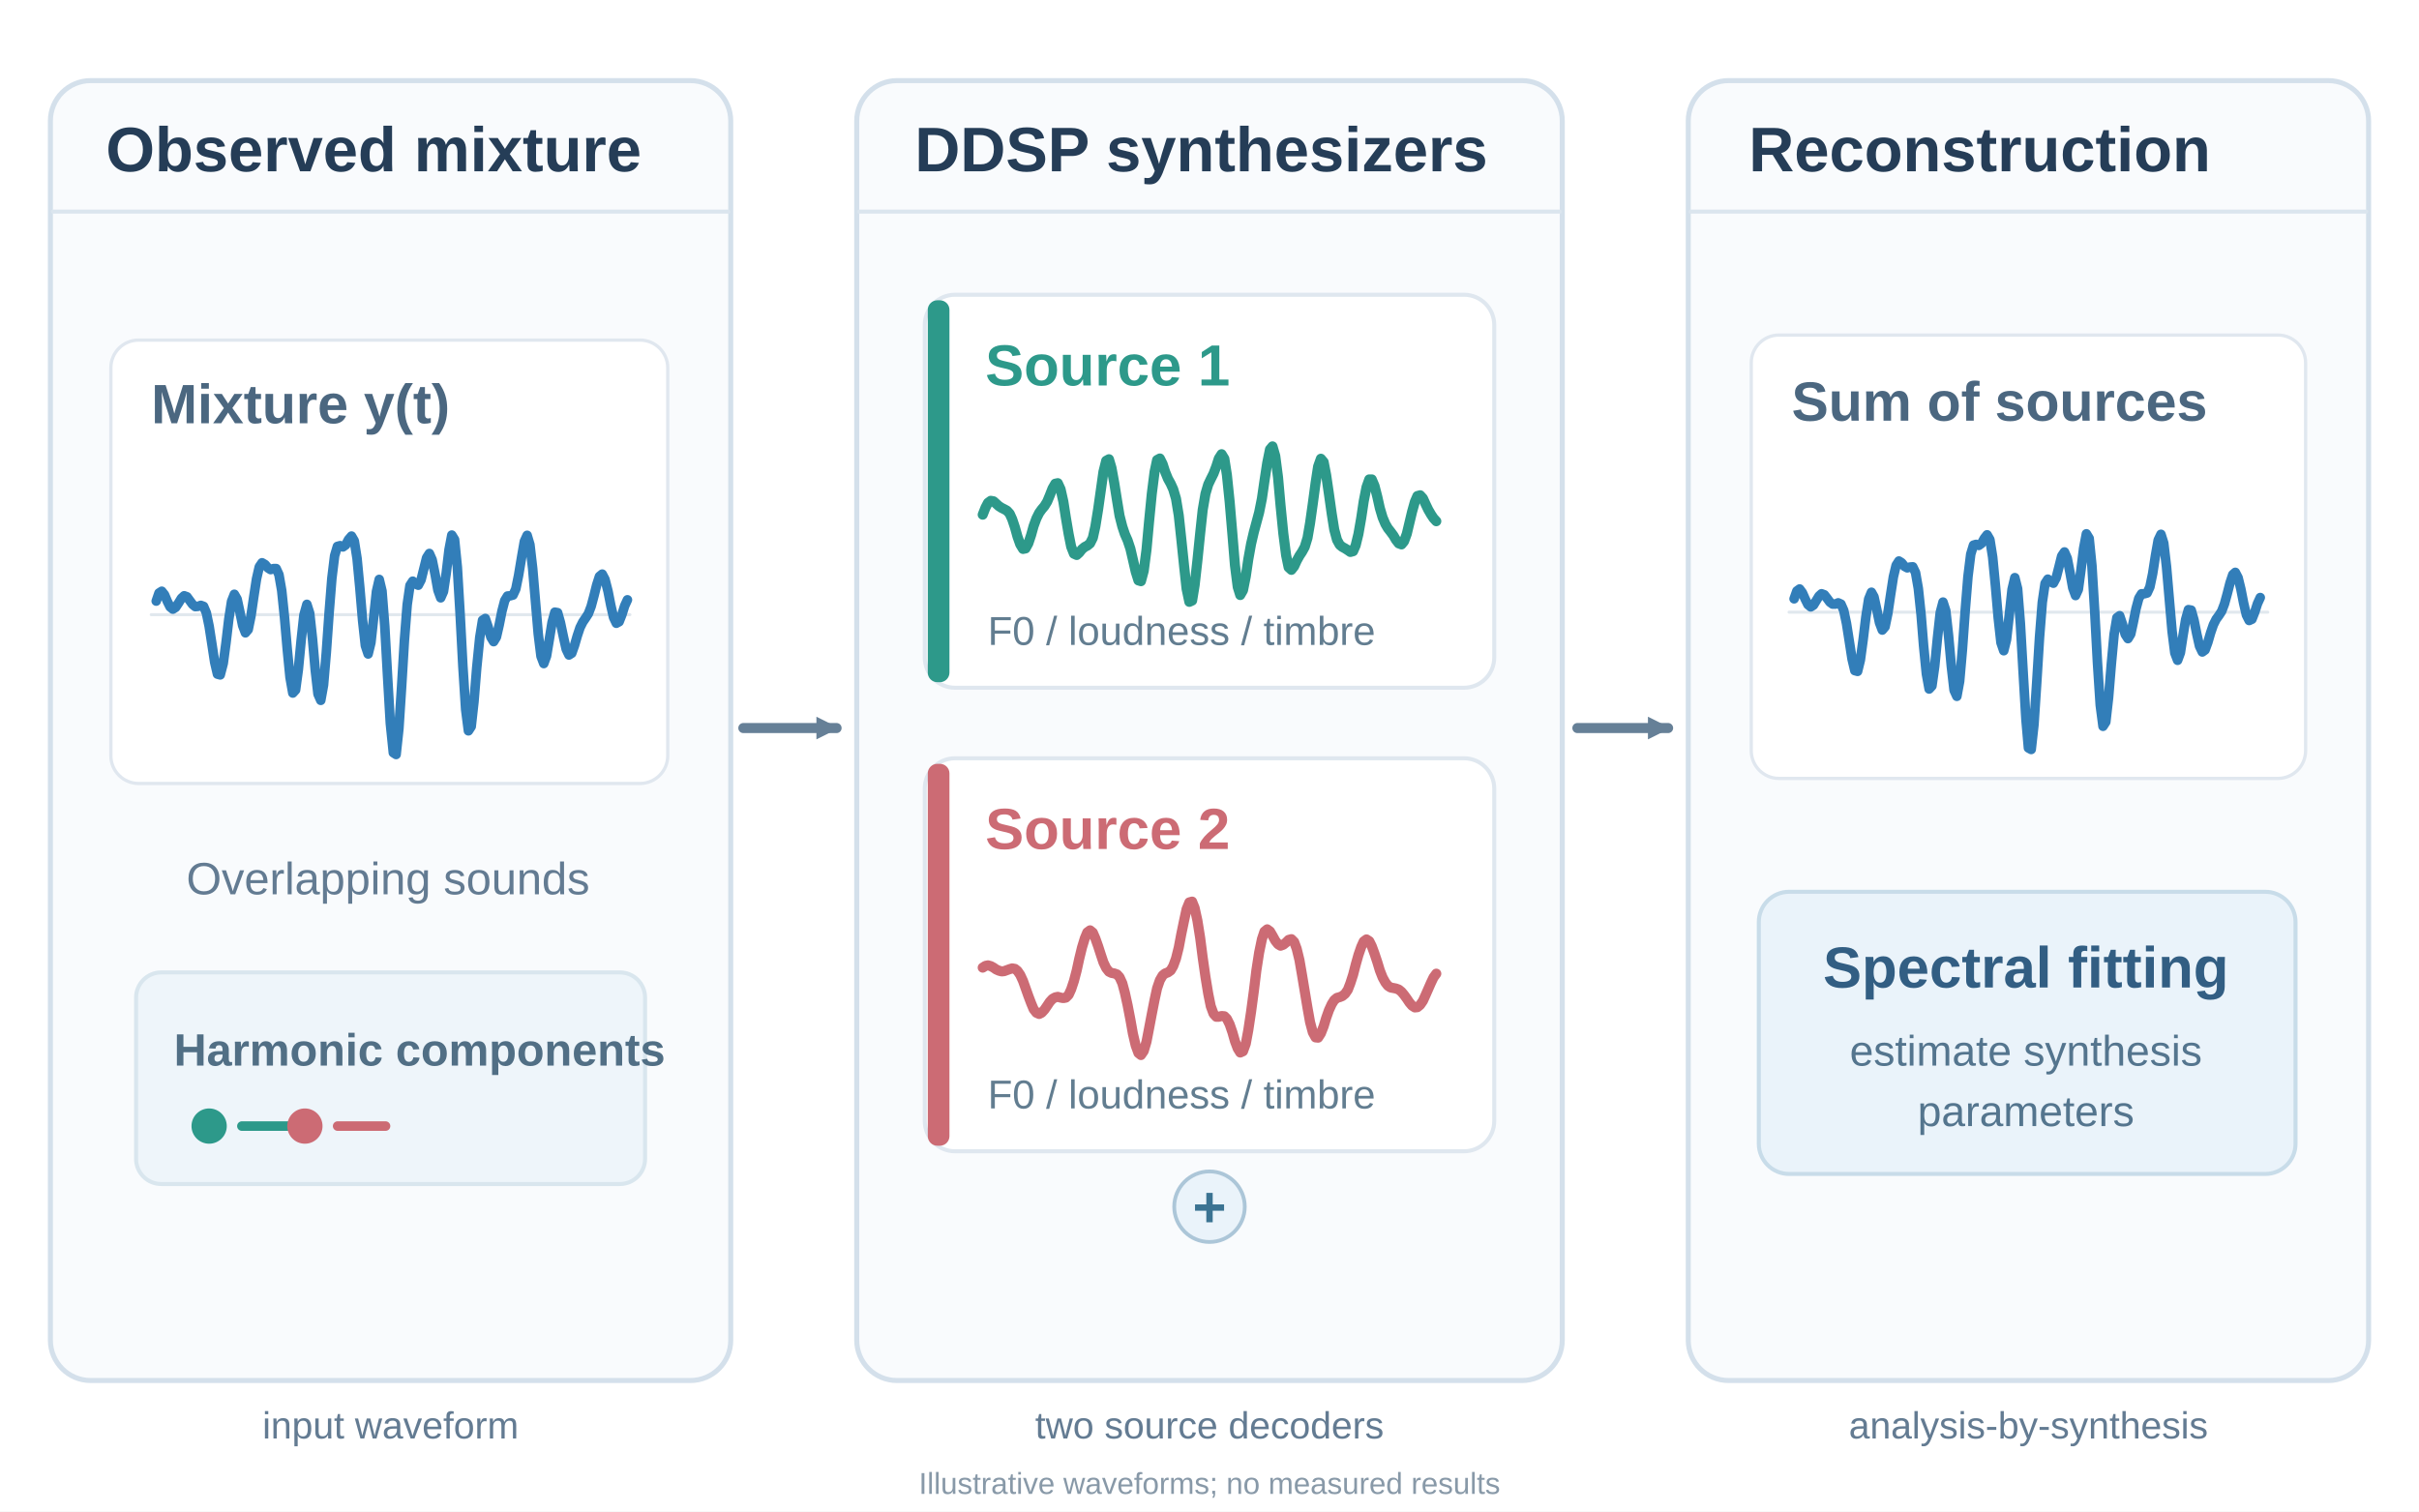
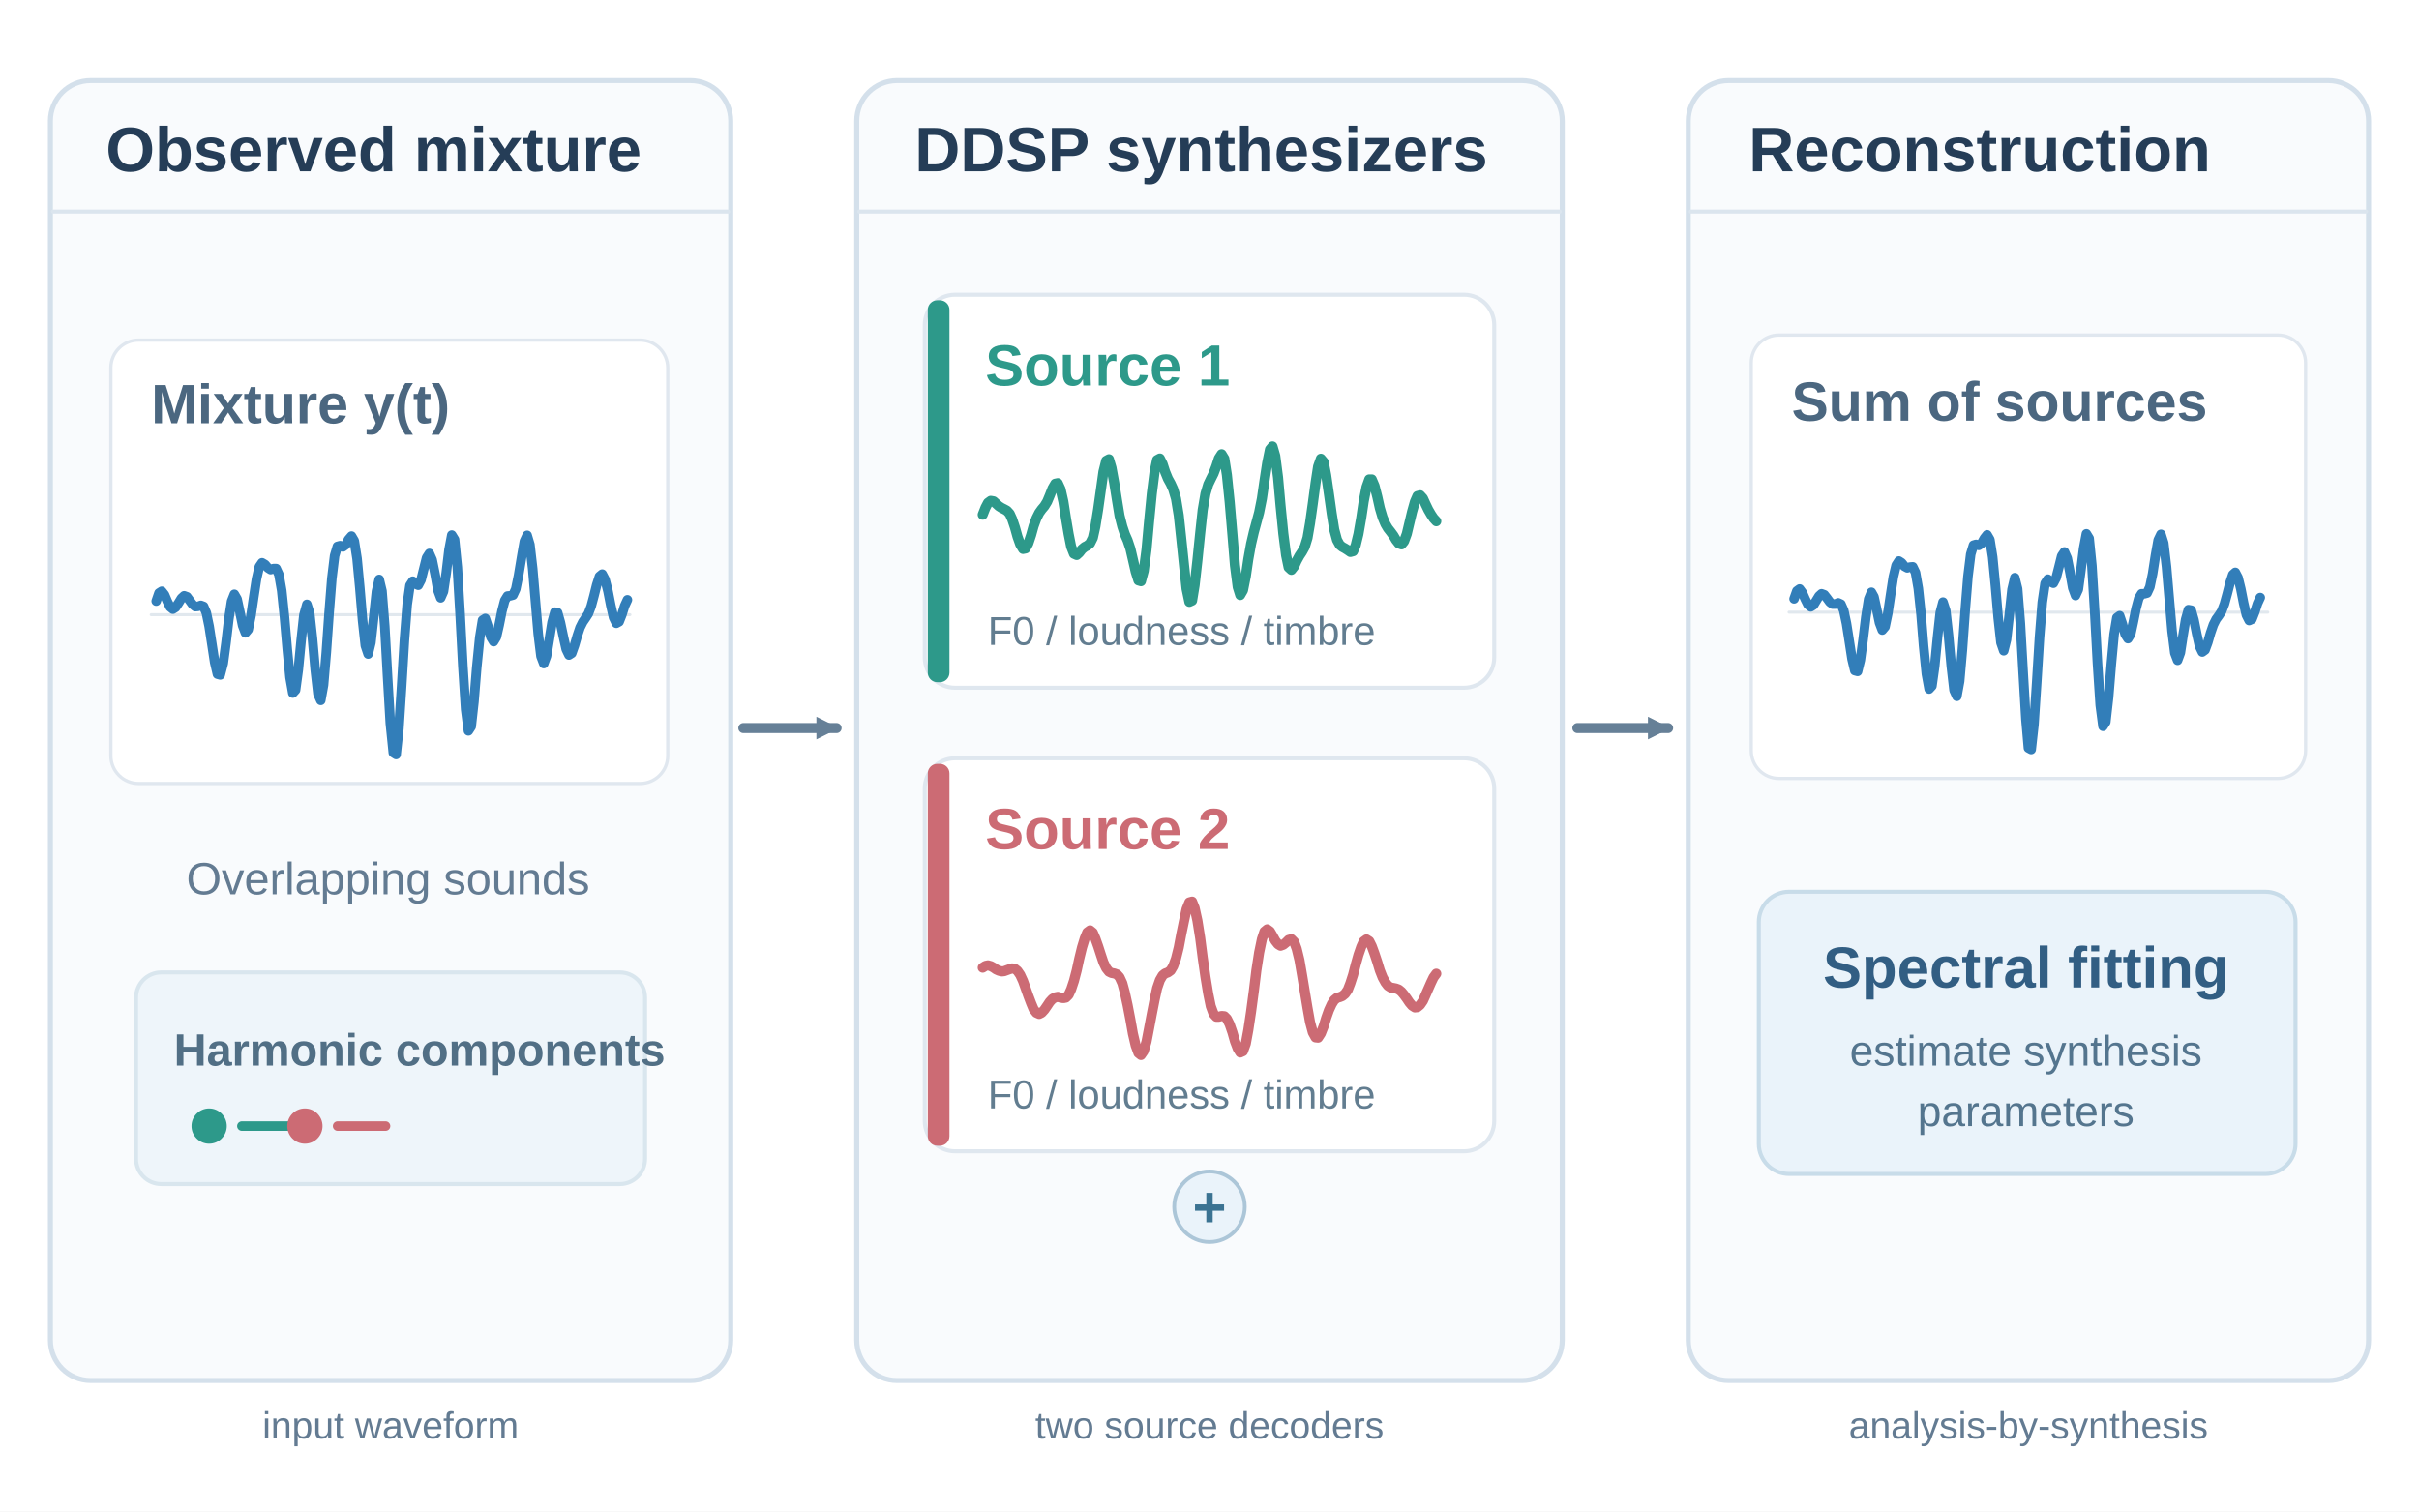
<svg xmlns="http://www.w3.org/2000/svg" width="960" height="600" viewBox="0 0 960 600" role="img" aria-labelledby="svg-title svg-desc">
  <defs>
    <marker id="arrow" markerWidth="11" markerHeight="11" refX="9" refY="5.5" orient="auto" markerUnits="userSpaceOnUse">
      <path d="M1 1 L10 5.5 L1 10 Z" fill="#668097" />
    </marker>
    <radialGradient id="warm-field" cx="43%" cy="49%" r="75%">
      <stop offset="0" stop-color="#f5d38f" />
      <stop offset=".18" stop-color="#f1bd86" />
      <stop offset=".38" stop-color="#96c7bf" />
      <stop offset=".64" stop-color="#5fa6bb" />
      <stop offset=".84" stop-color="#4d87b5" />
      <stop offset="1" stop-color="#3e6e9b" />
    </radialGradient>
    <clipPath id="fieldclip">
      <rect x="691" y="115" width="226" height="336" rx="12" />
    </clipPath>
    <clipPath id="sparseclip">
      <rect x="45" y="117" width="219" height="335" rx="11" />
    </clipPath>
  </defs>
  <rect width="960" height="600" fill="#ffffff" />
  <rect x="20" y="32" width="270" height="516" rx="16" fill="#f9fbfd" stroke="#d4e0eb" stroke-width="2" />
  <path d="M21 84 H289" fill="none" stroke="#dbe5ee" stroke-width="1.6" stroke-linejoin="round" stroke-linecap="round" opacity="1" />
  <rect x="340" y="32" width="280" height="516" rx="16" fill="#f9fbfd" stroke="#d4e0eb" stroke-width="2" />
  <path d="M341 84 H619" fill="none" stroke="#dbe5ee" stroke-width="1.6" stroke-linejoin="round" stroke-linecap="round" opacity="1" />
  <rect x="670" y="32" width="270" height="516" rx="16" fill="#f9fbfd" stroke="#d4e0eb" stroke-width="2" />
  <path d="M671 84 H939" fill="none" stroke="#dbe5ee" stroke-width="1.6" stroke-linejoin="round" stroke-linecap="round" opacity="1" />
  <text x="42" y="68" font-family="Arial,Helvetica,sans-serif" font-size="25" font-weight="700" fill="#253d57" text-anchor="start">Observed mixture</text>
  <text x="363" y="68" font-family="Arial,Helvetica,sans-serif" font-size="25" font-weight="700" fill="#253d57" text-anchor="start">DDSP synthesizers</text>
  <text x="694" y="68" font-family="Arial,Helvetica,sans-serif" font-size="25" font-weight="700" fill="#253d57" text-anchor="start">Reconstruction</text>
  <rect x="44" y="135" width="221" height="176" rx="11" fill="#ffffff" stroke="#e0e7ef" stroke-width="1.3" />
  <text x="60" y="168" font-family="Arial,Helvetica,sans-serif" font-size="22" font-weight="600" fill="#4b6780" text-anchor="start">Mixture y(t)</text>
  <path d="M60 244 H250" fill="none" stroke="#e1e8ee" stroke-width="1.2" stroke-linejoin="round" stroke-linecap="round" opacity="1" />
  <path d="M62.0,238.6 L63.1,235.4 L64.2,234.7 L65.3,236.1 L66.4,238.7 L67.5,240.9 L68.6,241.8 L69.7,241.1 L70.9,239.3 L72.0,237.5 L73.1,236.5 L74.2,236.9 L75.3,238.4 L76.4,239.9 L77.5,240.8 L78.6,240.7 L79.7,240.3 L80.8,240.7 L81.9,243.3 L83.0,248.6 L84.1,255.7 L85.2,262.9 L86.3,267.6 L87.4,267.9 L88.6,263.3 L89.7,255.1 L90.8,245.8 L91.9,238.7 L93.0,235.9 L94.1,237.8 L95.2,242.9 L96.3,248.3 L97.4,251.2 L98.5,249.9 L99.6,244.5 L100.7,237.0 L101.8,229.8 L102.9,225.0 L104.0,223.4 L105.2,224.1 L106.3,225.4 L107.4,226.1 L108.5,225.7 L109.6,225.7 L110.7,228.1 L111.8,234.4 L112.9,245.0 L114.0,257.7 L115.1,268.9 L116.2,275.1 L117.3,273.9 L118.4,265.8 L119.5,254.3 L120.6,244.2 L121.8,239.9 L122.9,243.4 L124.0,253.4 L125.1,265.9 L126.2,275.5 L127.3,278.0 L128.4,271.9 L129.5,259.0 L130.6,243.4 L131.7,229.6 L132.8,220.6 L133.9,216.9 L135.0,216.6 L136.1,217.1 L137.2,216.3 L138.3,214.2 L139.5,212.8 L140.6,214.7 L141.7,221.7 L142.8,233.3 L143.9,246.3 L145.0,256.3 L146.1,259.6 L147.2,255.1 L148.3,245.1 L149.4,234.8 L150.5,230.0 L151.6,234.6 L152.7,248.6 L153.8,268.3 L154.9,287.1 L156.1,298.8 L157.2,299.5 L158.3,289.3 L159.4,272.3 L160.5,254.1 L161.6,240.0 L162.7,232.4 L163.8,230.7 L164.9,231.8 L166.0,232.3 L167.1,230.2 L168.2,225.8 L169.3,221.4 L170.4,219.7 L171.5,222.2 L172.7,228.1 L173.8,234.3 L174.9,237.3 L176.0,234.8 L177.1,227.4 L178.2,218.2 L179.3,212.4 L180.4,214.2 L181.5,225.2 L182.6,243.7 L183.7,264.5 L184.8,281.6 L185.9,290.1 L187.0,288.4 L188.1,278.5 L189.2,265.0 L190.4,253.0 L191.5,246.2 L192.6,245.5 L193.7,248.8 L194.8,252.9 L195.9,254.7 L197.0,252.9 L198.1,248.1 L199.2,242.6 L200.3,238.4 L201.4,236.6 L202.5,236.5 L203.6,236.2 L204.7,233.8 L205.8,228.4 L207.0,221.2 L208.1,214.9 L209.2,212.5 L210.3,216.2 L211.4,225.7 L212.5,238.7 L213.6,251.6 L214.7,260.5 L215.8,263.4 L216.9,260.4 L218.0,253.8 L219.1,247.0 L220.2,243.0 L221.3,243.2 L222.4,247.1 L223.6,252.8 L224.7,257.7 L225.8,260.0 L226.9,259.3 L228.0,256.2 L229.1,252.4 L230.2,249.1 L231.3,246.9 L232.4,245.3 L233.5,243.6 L234.6,240.7 L235.7,236.6 L236.8,232.2 L237.9,228.8 L239.0,227.9 L240.1,230.0 L241.3,234.7 L242.4,240.3 L243.5,245.1 L244.6,247.4 L245.7,246.8 L246.8,244.0 L247.9,240.5 L249.0,238.1" fill="none" stroke="#327eb9" stroke-width="3.8" stroke-linejoin="round" stroke-linecap="round" opacity="1" />
  <text x="154" y="355" font-family="Arial,Helvetica,sans-serif" font-size="18" font-weight="500" fill="#637b92" text-anchor="middle">Overlapping sounds</text>
  <rect x="54" y="386" width="202" height="84" rx="10" fill="#eef5fa" stroke="#d9e6ee" stroke-width="1.6" />
  <text x="69" y="423" font-family="Arial,Helvetica,sans-serif" font-size="18" font-weight="600" fill="#516f85" text-anchor="start">Harmonic components</text>
  <circle cx="83" cy="447" r="7" fill="#2d998a" stroke="none" stroke-width="1.5" />
  <path d="M96 447 h19" fill="none" stroke="#2d998a" stroke-width="3.8" stroke-linejoin="round" stroke-linecap="round" opacity="1" />
  <circle cx="121" cy="447" r="7" fill="#cc6b74" stroke="none" stroke-width="1.5" />
  <path d="M134 447 h19" fill="none" stroke="#cc6b74" stroke-width="3.8" stroke-linejoin="round" stroke-linecap="round" opacity="1" />
  <rect x="367" y="117" width="226" height="156" rx="12" fill="#ffffff" stroke="#dfe7ef" stroke-width="1.6" />
  <rect x="369" y="120" width="7" height="150" rx="3" fill="#2d998a" stroke="#2d998a" stroke-width="1.6" />
  <text x="391" y="153" font-family="Arial,Helvetica,sans-serif" font-size="23" font-weight="700" fill="#2d998a" text-anchor="start">Source 1</text>
  <path d="M390.0,204.3 L391.1,201.5 L392.1,199.6 L393.2,198.8 L394.3,199.0 L395.3,199.9 L396.4,200.9 L397.5,201.6 L398.5,202.1 L399.6,202.7 L400.7,203.9 L401.7,206.1 L402.8,209.4 L403.8,213.0 L404.9,216.1 L406.0,217.9 L407.0,217.7 L408.1,215.7 L409.2,212.4 L410.2,208.8 L411.3,205.8 L412.4,203.6 L413.4,202.2 L414.5,200.9 L415.6,199.1 L416.6,196.7 L417.7,193.9 L418.8,192.0 L419.8,191.8 L420.9,194.2 L422.0,199.1 L423.0,205.5 L424.1,212.0 L425.1,217.0 L426.2,219.8 L427.3,220.3 L428.3,219.4 L429.4,218.0 L430.5,217.1 L431.5,216.6 L432.6,215.7 L433.7,213.5 L434.7,209.0 L435.8,202.2 L436.9,194.4 L437.9,187.3 L439.0,182.9 L440.1,182.3 L441.1,185.7 L442.2,191.7 L443.3,198.6 L444.3,204.7 L445.4,209.0 L446.4,212.0 L447.5,214.5 L448.6,217.8 L449.6,222.1 L450.7,226.9 L451.8,230.4 L452.8,230.7 L453.9,226.6 L455.0,218.2 L456.0,207.2 L457.1,196.0 L458.2,187.3 L459.2,182.6 L460.3,182.0 L461.4,184.2 L462.4,187.3 L463.5,190.0 L464.6,192.0 L465.6,194.2 L466.7,197.9 L467.8,204.6 L468.8,213.9 L469.9,224.5 L470.9,233.7 L472.0,238.9 L473.1,238.4 L474.1,232.3 L475.2,222.5 L476.3,211.7 L477.3,202.4 L478.4,196.0 L479.5,192.3 L480.5,190.2 L481.6,188.0 L482.7,185.1 L483.7,182.0 L484.8,180.3 L485.9,182.1 L486.9,188.5 L488.0,199.2 L489.1,212.2 L490.1,224.4 L491.2,233.0 L492.2,236.2 L493.3,234.3 L494.4,228.8 L495.4,222.0 L496.5,215.9 L497.6,211.2 L498.6,207.5 L499.7,203.4 L500.8,197.9 L501.8,191.0 L502.9,183.8 L504.0,178.4 L505.0,177.2 L506.1,181.0 L507.2,189.5 L508.2,200.7 L509.3,211.8 L510.4,220.4 L511.4,225.2 L512.5,226.2 L513.6,224.8 L514.6,222.6 L515.7,220.6 L516.7,219.1 L517.8,217.1 L518.9,213.5 L519.9,207.7 L521.0,199.9 L522.1,191.7 L523.1,185.2 L524.2,182.1 L525.3,183.4 L526.3,188.6 L527.4,196.1 L528.5,203.9 L529.5,210.2 L530.6,214.3 L531.7,216.3 L532.7,217.1 L533.8,217.7 L534.9,218.4 L535.9,219.1 L537.0,218.8 L538.0,216.5 L539.1,212.0 L540.2,205.7 L541.2,199.0 L542.3,193.4 L543.4,190.3 L544.4,190.3 L545.5,192.9 L546.6,197.2 L547.6,201.7 L548.7,205.4 L549.8,208.0 L550.8,209.7 L551.9,211.1 L553.0,212.6 L554.0,214.3 L555.1,215.7 L556.2,216.1 L557.2,214.9 L558.3,211.9 L559.3,207.7 L560.4,203.1 L561.5,199.2 L562.5,196.9 L563.6,196.6 L564.7,197.8 L565.7,200.0 L566.8,202.3 L567.9,204.2 L568.9,205.7 L570.0,206.9" fill="none" stroke="#2d998a" stroke-width="4.0" stroke-linejoin="round" stroke-linecap="round" opacity="1" />
  <text x="392" y="256" font-family="Arial,Helvetica,sans-serif" font-size="16" font-weight="500" fill="#627d90" text-anchor="start">F0 / loudness / timbre</text>
  <rect x="367" y="301" width="226" height="156" rx="12" fill="#ffffff" stroke="#dfe7ef" stroke-width="1.6" />
  <rect x="369" y="304" width="7" height="150" rx="3" fill="#cc6b74" stroke="#cc6b74" stroke-width="1.6" />
  <text x="391" y="337" font-family="Arial,Helvetica,sans-serif" font-size="23" font-weight="700" fill="#cc6b74" text-anchor="start">Source 2</text>
  <path d="M390.0,384.1 L391.1,383.4 L392.1,383.2 L393.2,383.5 L394.3,384.1 L395.3,384.8 L396.4,385.3 L397.5,385.6 L398.5,385.5 L399.6,385.1 L400.7,384.7 L401.7,384.4 L402.8,384.6 L403.8,385.4 L404.9,387.0 L406.0,389.4 L407.0,392.2 L408.1,395.3 L409.2,398.2 L410.2,400.6 L411.3,402.0 L412.4,402.5 L413.4,402.0 L414.5,400.8 L415.6,399.2 L416.6,397.7 L417.7,396.5 L418.8,395.9 L419.8,395.7 L420.9,396.0 L422.0,396.2 L423.0,396.0 L424.1,394.9 L425.1,392.7 L426.2,389.4 L427.3,385.2 L428.3,380.6 L429.4,376.1 L430.5,372.5 L431.5,370.1 L432.6,369.3 L433.7,370.2 L434.7,372.5 L435.8,375.6 L436.9,379.0 L437.9,382.0 L439.0,384.3 L440.1,385.7 L441.1,386.2 L442.2,386.4 L443.3,386.8 L444.3,387.9 L445.4,390.3 L446.4,394.0 L447.5,399.0 L448.6,404.7 L449.6,410.3 L450.7,415.0 L451.8,418.0 L452.8,418.8 L453.9,417.2 L455.0,413.5 L456.0,408.3 L457.1,402.5 L458.2,396.9 L459.2,392.3 L460.3,389.1 L461.4,387.2 L462.4,386.4 L463.5,386.0 L464.6,385.2 L465.6,383.5 L466.7,380.5 L467.8,376.1 L468.8,370.8 L469.9,365.5 L470.9,360.9 L472.0,358.2 L473.1,357.9 L474.1,360.4 L475.2,365.4 L476.3,372.3 L477.3,380.1 L478.4,387.8 L479.5,394.5 L480.5,399.4 L481.6,402.4 L482.7,403.6 L483.7,403.6 L484.8,403.3 L485.9,403.4 L486.9,404.4 L488.0,406.6 L489.1,409.8 L490.1,413.3 L491.2,416.2 L492.2,417.8 L493.3,417.3 L494.4,414.3 L495.4,408.9 L496.5,401.6 L497.6,393.4 L498.6,385.2 L499.7,378.1 L500.8,372.8 L501.8,369.8 L502.9,368.9 L504.0,369.7 L505.0,371.4 L506.1,373.4 L507.2,374.8 L508.2,375.4 L509.3,375.0 L510.4,374.1 L511.4,373.1 L512.5,372.8 L513.6,373.9 L514.6,376.6 L515.7,381.1 L516.7,386.9 L517.8,393.5 L518.9,400.1 L519.9,405.7 L521.0,409.8 L522.1,411.8 L523.1,411.9 L524.2,410.2 L525.3,407.4 L526.3,404.1 L527.4,401.0 L528.5,398.6 L529.5,397.0 L530.6,396.1 L531.7,395.8 L532.7,395.4 L533.8,394.5 L534.9,392.9 L535.9,390.3 L537.0,386.9 L538.0,383.0 L539.1,379.1 L540.2,375.9 L541.2,373.7 L542.3,372.9 L543.4,373.6 L544.4,375.6 L545.5,378.6 L546.6,381.9 L547.6,385.2 L548.7,388.0 L549.8,390.0 L550.8,391.3 L551.9,392.0 L553.0,392.2 L554.0,392.4 L555.1,392.8 L556.2,393.7 L557.2,394.9 L558.3,396.4 L559.3,397.9 L560.4,399.2 L561.5,399.9 L562.5,399.8 L563.6,398.9 L564.7,397.3 L565.7,395.1 L566.8,392.6 L567.9,390.1 L568.9,388.0 L570.0,386.5" fill="none" stroke="#cc6b74" stroke-width="4.0" stroke-linejoin="round" stroke-linecap="round" opacity="1" />
  <text x="392" y="440" font-family="Arial,Helvetica,sans-serif" font-size="16" font-weight="500" fill="#627d90" text-anchor="start">F0 / loudness / timbre</text>
  <circle cx="480" cy="479" r="14" fill="#eaf3fa" stroke="#acc6d8" stroke-width="1.5" />
  <text x="480" y="487" font-family="Arial,Helvetica,sans-serif" font-size="23" font-weight="700" fill="#3b7392" text-anchor="middle">+</text>
  <rect x="695" y="133" width="220" height="176" rx="11" fill="#ffffff" stroke="#e0e7ef" stroke-width="1.3" />
  <text x="711" y="167" font-family="Arial,Helvetica,sans-serif" font-size="22" font-weight="600" fill="#4b6780" text-anchor="start">Sum of sources</text>
  <path d="M710 243 H900" fill="none" stroke="#e1e8ee" stroke-width="1.2" stroke-linejoin="round" stroke-linecap="round" opacity="1" />
  <path d="M712.0,237.7 L713.1,234.6 L714.2,233.8 L715.3,235.3 L716.4,237.8 L717.5,240.0 L718.6,240.9 L719.7,240.2 L720.8,238.4 L721.9,236.6 L722.9,235.7 L724.0,236.1 L725.1,237.5 L726.2,239.0 L727.3,239.8 L728.4,239.8 L729.5,239.3 L730.6,239.8 L731.7,242.3 L732.8,247.5 L733.9,254.5 L735.0,261.6 L736.1,266.2 L737.2,266.5 L738.3,262.0 L739.4,253.9 L740.5,244.8 L741.6,237.8 L742.7,235.1 L743.7,236.9 L744.8,241.9 L745.9,247.2 L747.0,250.1 L748.1,248.8 L749.2,243.5 L750.3,236.1 L751.4,229.0 L752.5,224.4 L753.6,222.7 L754.7,223.4 L755.8,224.8 L756.9,225.4 L758.0,225.1 L759.1,225.0 L760.2,227.3 L761.3,233.6 L762.4,244.0 L763.4,256.4 L764.5,267.5 L765.6,273.5 L766.7,272.3 L767.8,264.5 L768.9,253.2 L770.0,243.2 L771.1,239.0 L772.2,242.4 L773.3,252.3 L774.4,264.5 L775.5,274.0 L776.6,276.4 L777.7,270.4 L778.8,257.8 L779.9,242.5 L781.0,228.9 L782.1,220.0 L783.2,216.4 L784.2,216.1 L785.3,216.5 L786.4,215.7 L787.5,213.7 L788.6,212.3 L789.7,214.2 L790.8,221.1 L791.9,232.5 L793.0,245.2 L794.1,255.1 L795.2,258.3 L796.3,253.9 L797.4,244.1 L798.5,234.0 L799.6,229.3 L800.7,233.7 L801.8,247.5 L802.9,266.8 L804.0,285.4 L805.0,296.9 L806.1,297.5 L807.2,287.6 L808.3,270.8 L809.4,253.0 L810.5,239.1 L811.6,231.6 L812.7,229.9 L813.8,231.0 L814.9,231.5 L816.0,229.4 L817.1,225.1 L818.2,220.7 L819.3,219.1 L820.4,221.6 L821.5,227.3 L822.6,233.4 L823.7,236.4 L824.8,234.0 L825.8,226.6 L826.9,217.7 L828.0,211.9 L829.1,213.7 L830.2,224.6 L831.3,242.7 L832.4,263.1 L833.5,279.9 L834.6,288.3 L835.7,286.6 L836.8,276.9 L837.9,263.6 L839.0,251.8 L840.1,245.2 L841.2,244.4 L842.3,247.7 L843.4,251.8 L844.5,253.5 L845.6,251.7 L846.6,247.1 L847.7,241.6 L848.8,237.5 L849.9,235.7 L851.0,235.7 L852.1,235.4 L853.2,233.0 L854.3,227.7 L855.4,220.6 L856.5,214.4 L857.6,212.1 L858.7,215.6 L859.8,225.0 L860.9,237.8 L862.0,250.5 L863.1,259.2 L864.2,262.1 L865.3,259.1 L866.3,252.6 L867.4,245.9 L868.5,242.0 L869.6,242.2 L870.7,246.1 L871.8,251.6 L872.9,256.5 L874.0,258.8 L875.1,258.0 L876.2,255.0 L877.3,251.2 L878.4,248.0 L879.5,245.8 L880.6,244.3 L881.7,242.6 L882.8,239.7 L883.9,235.7 L885.0,231.4 L886.1,228.1 L887.1,227.2 L888.2,229.3 L889.3,233.8 L890.4,239.4 L891.5,244.1 L892.6,246.3 L893.7,245.8 L894.8,243.0 L895.9,239.6 L897.0,237.2" fill="none" stroke="#327eb9" stroke-width="3.8" stroke-linejoin="round" stroke-linecap="round" opacity="1" />
  <rect x="698" y="354" width="213" height="112" rx="12" fill="#eaf3fa" stroke="#c8dce9" stroke-width="1.6" />
  <text x="804" y="392" font-family="Arial,Helvetica,sans-serif" font-size="23" font-weight="700" fill="#325e83" text-anchor="middle">Spectral fitting</text>
  <text x="804" y="423" font-family="Arial,Helvetica,sans-serif" font-size="17" font-weight="500" fill="#54758e" text-anchor="middle">estimate synthesis</text>
  <text x="804" y="447" font-family="Arial,Helvetica,sans-serif" font-size="17" font-weight="500" fill="#54758e" text-anchor="middle">parameters</text>
  <path d="M295 289 H332" fill="none" stroke="#668097" stroke-width="4" stroke-linejoin="round" stroke-linecap="round" opacity="1" marker-end="url(#arrow)" />
  <path d="M626 289 H662" fill="none" stroke="#668097" stroke-width="4" stroke-linejoin="round" stroke-linecap="round" opacity="1" marker-end="url(#arrow)" />
  <text x="155" y="571" font-family="Arial,Helvetica,sans-serif" font-size="15" font-weight="500" fill="#637b92" text-anchor="middle">input waveform</text>
  <text x="480" y="571" font-family="Arial,Helvetica,sans-serif" font-size="15" font-weight="500" fill="#637b92" text-anchor="middle">two source decoders</text>
  <text x="805" y="571" font-family="Arial,Helvetica,sans-serif" font-size="15" font-weight="500" fill="#637b92" text-anchor="middle">analysis-by-synthesis</text>
-   <text x="480" y="593" font-family="Arial,Helvetica,sans-serif" font-size="12" font-weight="400" fill="#8899a8" text-anchor="middle">Illustrative waveforms; no measured results</text>
</svg>
